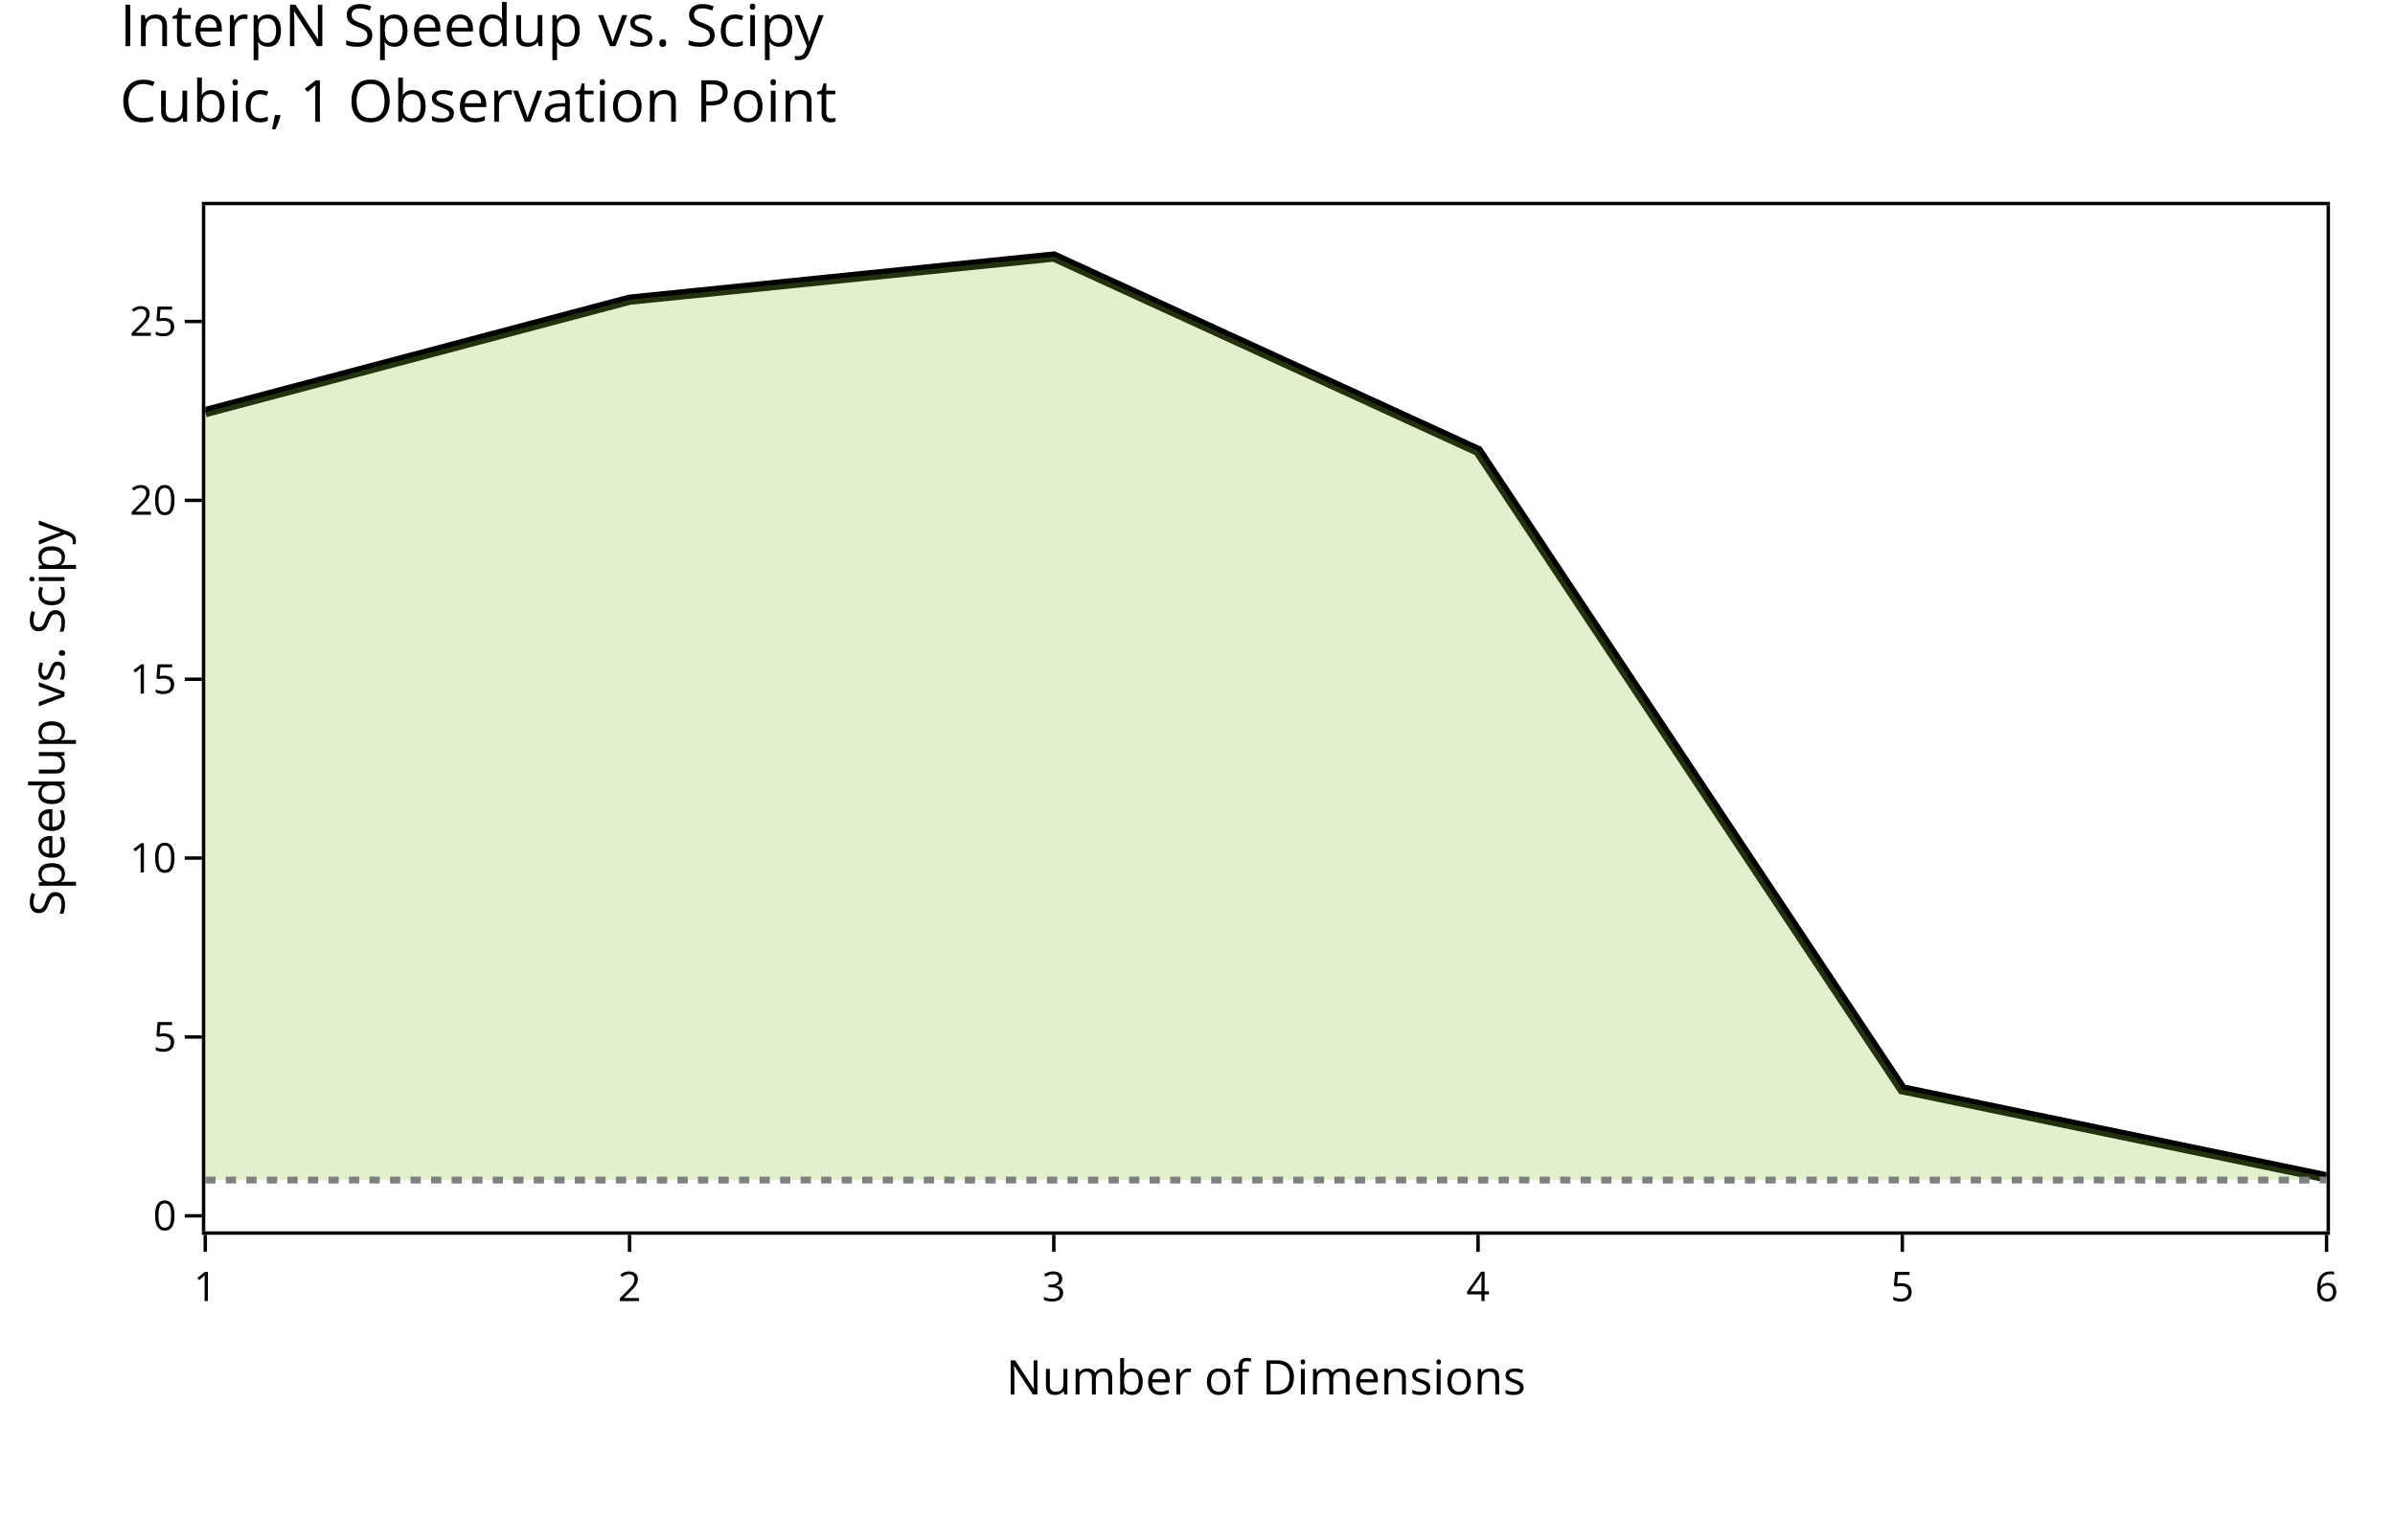
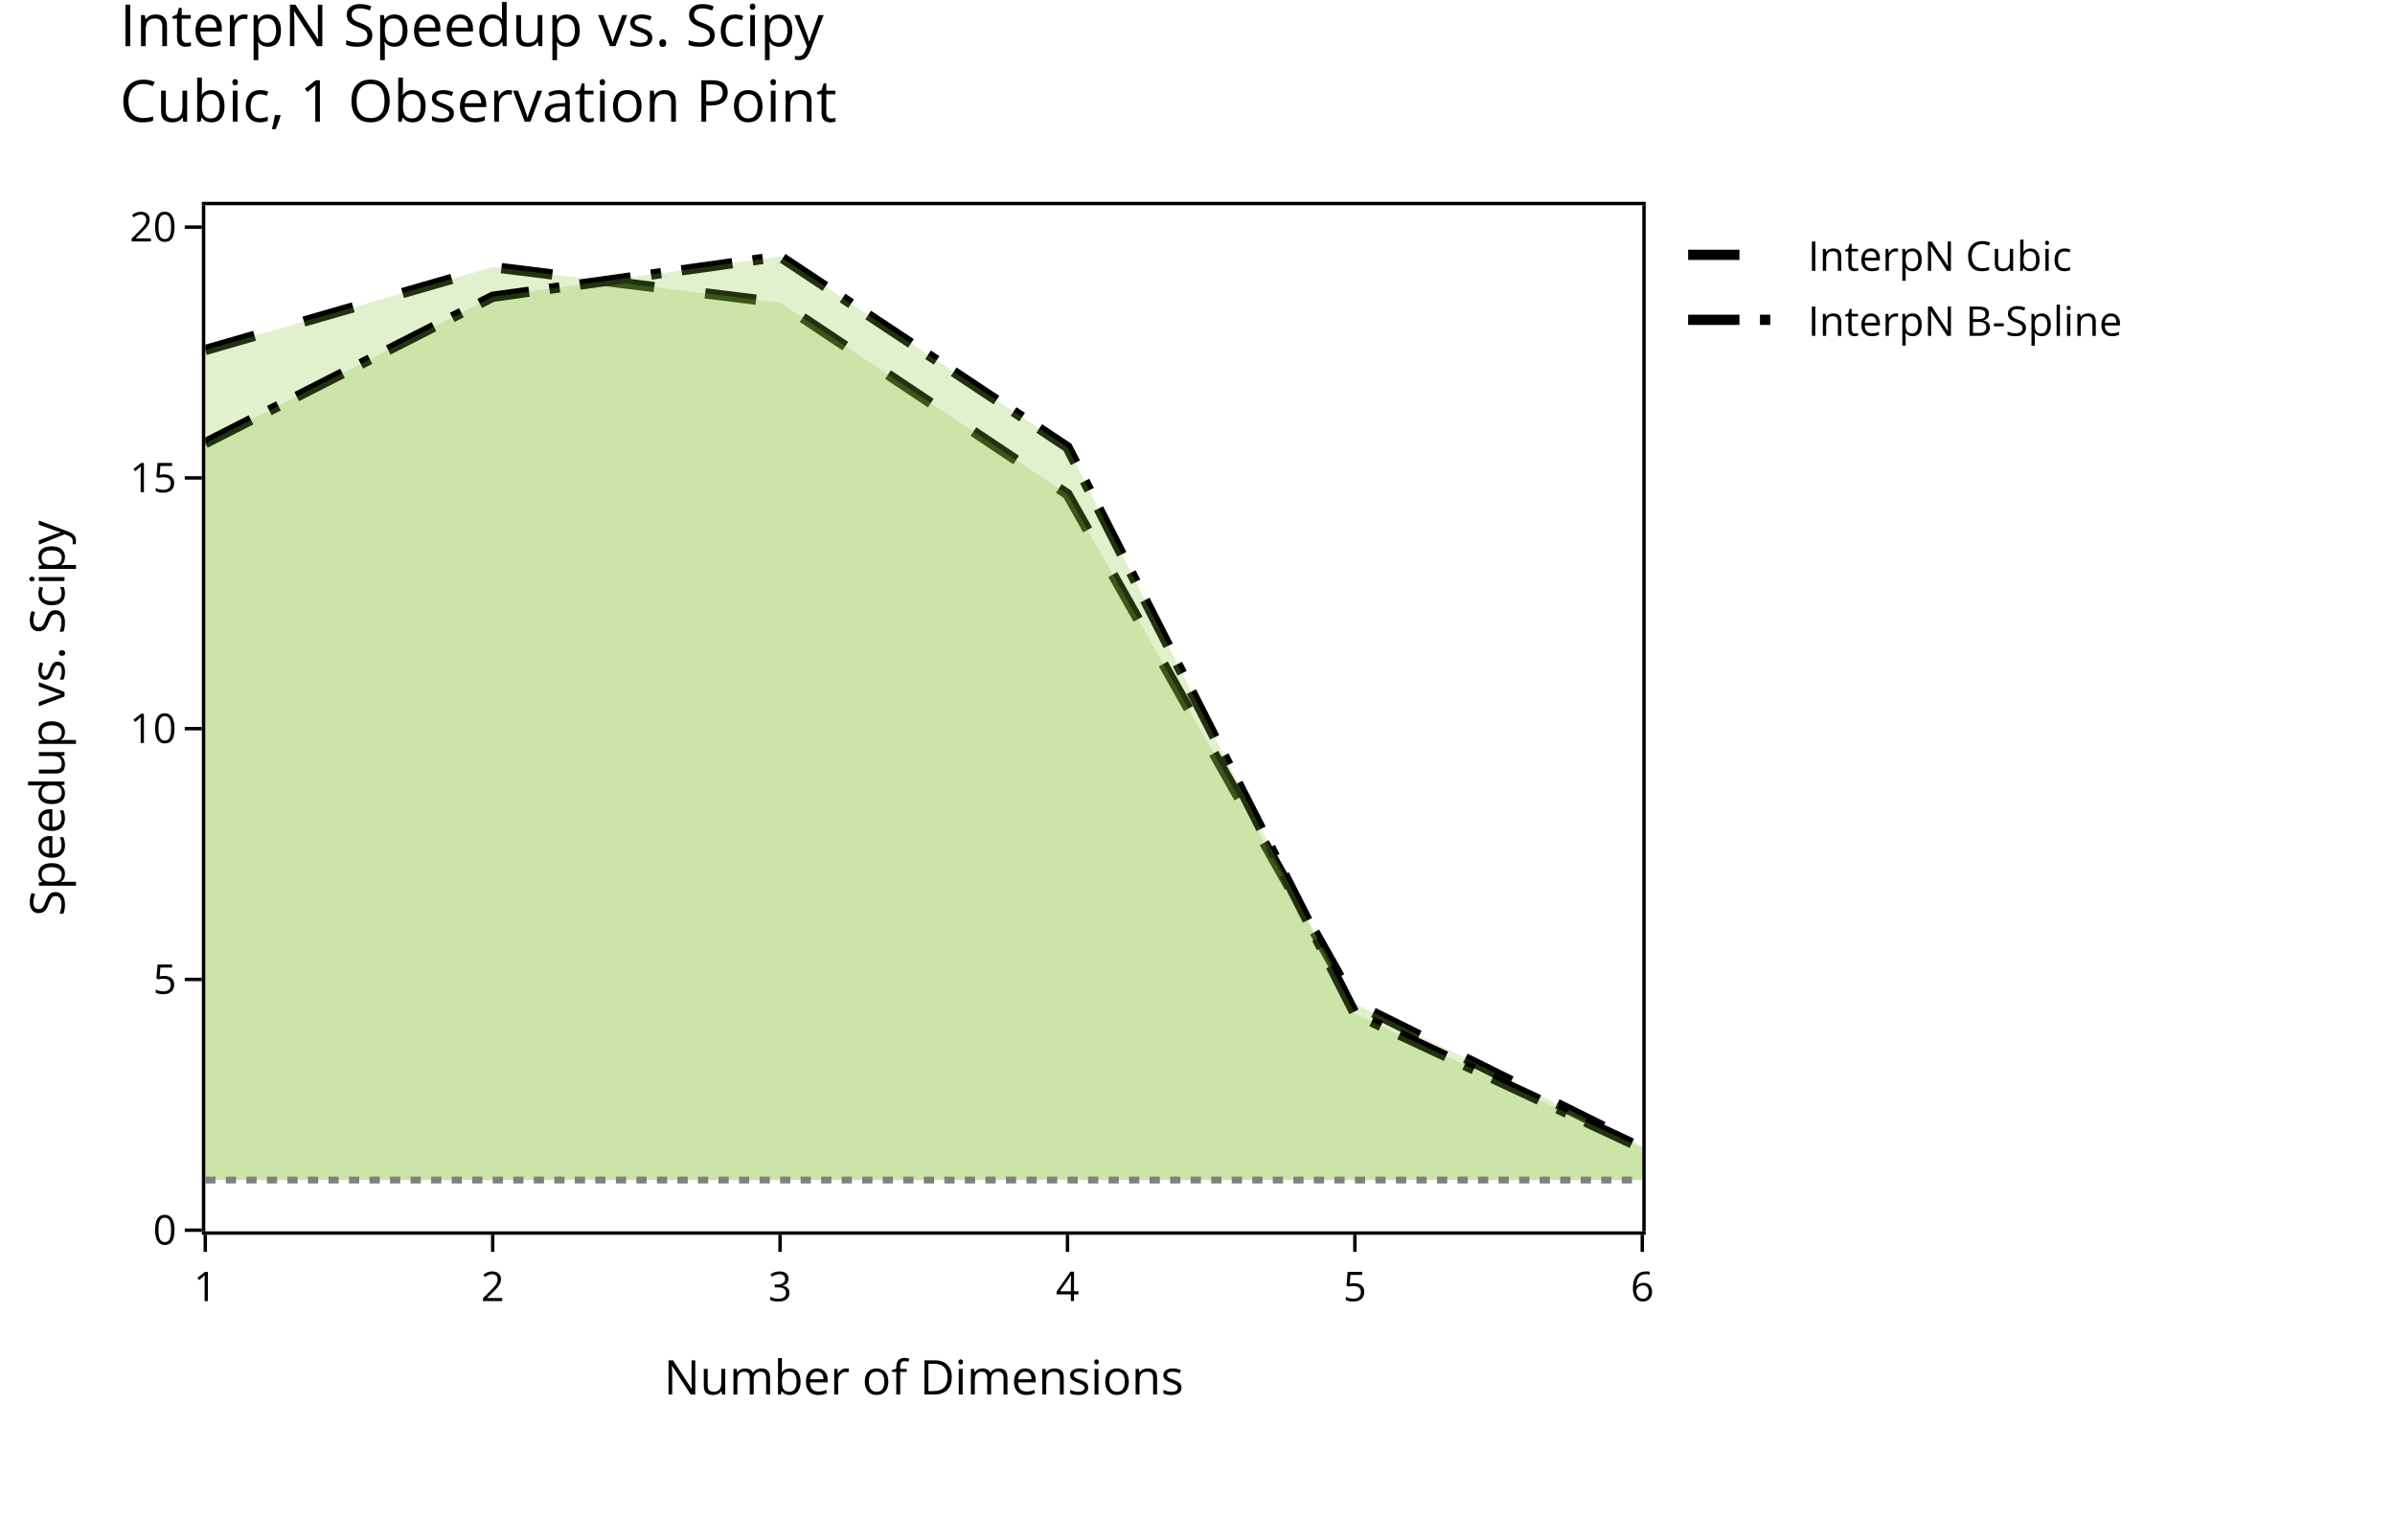
<svg xmlns="http://www.w3.org/2000/svg" class="main-svg" width="700" height="450" style="" viewBox="0 0 700 450">
  <rect x="0" y="0" width="700" height="450" style="fill: rgb(0, 0, 0); fill-opacity: 0;" />
-   <defs id="defs-009da5">
+   <defs id="defs-4da1b0">
    <g class="clips">
-       <clipPath id="clip009da5xyplot" class="plotclip">
-         <rect width="620" height="300" />
-       </clipPath>
-       <clipPath class="axesclip" id="clip009da5x">
-         <rect x="60" y="0" width="620" height="450" />
-       </clipPath>
-       <clipPath class="axesclip" id="clip009da5y">
+       <clipPath id="clip4da1b0xyplot" class="plotclip">
+         <rect width="420" height="300" />
+       </clipPath>
+       <clipPath class="axesclip" id="clip4da1b0x">
+         <rect x="60" y="0" width="420" height="450" />
+       </clipPath>
+       <clipPath class="axesclip" id="clip4da1b0y">
        <rect x="0" y="60" width="700" height="300" />
      </clipPath>
-       <clipPath class="axesclip" id="clip009da5xy">
-         <rect x="60" y="60" width="620" height="300" />
+       <clipPath class="axesclip" id="clip4da1b0xy">
+         <rect x="60" y="60" width="420" height="300" />
      </clipPath>
    </g>
    <g class="gradients" />
    <g class="patterns" />
  </defs>
  <g class="bglayer">
-     <rect class="bg" x="60" y="60" width="620" height="300" style="fill: rgb(0, 0, 0); fill-opacity: 0; stroke-width: 0;" />
+     <rect class="bg" x="60" y="60" width="420" height="300" style="fill: rgb(0, 0, 0); fill-opacity: 0; stroke-width: 0;" />
  </g>
  <g class="layer-below">
    <g class="imagelayer" />
    <g class="shapelayer" />
  </g>
  <g class="cartesianlayer">
    <g class="subplot xy">
      <g class="layer-subplot">
        <g class="shapelayer" />
        <g class="imagelayer" />
      </g>
      <g class="minor-gridlayer">
        <g class="x" />
        <g class="y" />
      </g>
      <g class="gridlayer">
        <g class="x" />
        <g class="y" />
      </g>
      <g class="zerolinelayer" />
      <g class="layer-between">
        <g class="shapelayer" />
        <g class="imagelayer" />
      </g>
      <path class="xlines-below" />
      <path class="ylines-below" />
      <g class="overlines-below" />
      <g class="xaxislayer-below" />
      <g class="yaxislayer-below" />
      <g class="overaxes-below" />
      <g class="overplot">
-         <g class="xy" transform="translate(60,60)" clip-path="url(#clip009da5xyplot)">
+         <g class="xy" transform="translate(60,60)" clip-path="url(#clip4da1b0xyplot)">
          <g class="scatterlayer mlayer">
-             <g class="trace scatter trace82d647" style="stroke-miterlimit: 2; opacity: 1;">
+             <g class="trace scatter traceae3990" style="stroke-miterlimit: 2; opacity: 1;">
              <g class="fills" />
              <g class="errorbars" />
              <g class="lines">
-                 <path class="js-line" d="M0,60.49L124,27.62L248,15L372,71.83L496,258.47L620,284.22" style="vector-effect: none; fill: none; stroke: rgb(0, 0, 0); stroke-opacity: 1; stroke-width: 3px; opacity: 1;" />
-               </g>
-               <g class="points" />
-               <g class="text" />
-             </g>
-             <g class="trace scatter trace03ce87" style="stroke-miterlimit: 2; opacity: 1;">
+                 <path class="js-line" d="M0,42.33L84,18.08L168,28.48L252,84.5L336,233.36L420,275.08" style="vector-effect: none; fill: none; stroke: rgb(0, 0, 0); stroke-opacity: 1; stroke-dasharray: 15px, 15px; stroke-width: 3px; opacity: 1;" />
+               </g>
+               <g class="points" />
+               <g class="text" />
+             </g>
+             <g class="trace scatter tracee785b2" style="stroke-miterlimit: 2; opacity: 1;">
              <g class="fills">
                <g>
-                   <path class="js-fill" d="M0,60.49L124,27.62L248,15L372,71.83L496,258.47L620,284.22L620,285L0,285Z" style="fill: rgb(139, 196, 59); fill-opacity: 0.25; stroke-width: 0;" />
+                   <path class="js-fill" d="M0,42.33L84,18.08L168,28.48L252,84.5L336,233.36L420,275.08L420,285L0,285Z" style="fill: rgb(139, 196, 59); fill-opacity: 0.25; stroke-width: 0;" />
                </g>
              </g>
              <g class="errorbars" />
              <g class="lines">
-                 <path class="js-line" d="M0,60.49L124,27.62L248,15L372,71.83L496,258.47L620,284.22L620,285L0,285" style="vector-effect: none; fill: none; stroke: rgb(239, 85, 59); stroke-opacity: 1; stroke-width: 0px; opacity: 1;" />
+                 <path class="js-line" d="M0,42.33L84,18.08L168,28.48L252,84.5L336,233.36L420,275.08L420,285L0,285" style="vector-effect: none; fill: none; stroke: rgb(239, 85, 59); stroke-opacity: 1; stroke-width: 0px; opacity: 1;" />
+               </g>
+               <g class="points" />
+               <g class="text" />
+             </g>
+             <g class="trace scatter trace36c942" style="stroke-miterlimit: 2; opacity: 1;">
+               <g class="fills" />
+               <g class="errorbars" />
+               <g class="lines">
+                 <path class="js-line" d="M0,69.56L84,26.77L168,15L252,70.76L336,236.38L420,275.69" style="vector-effect: none; fill: none; stroke: rgb(0, 0, 0); stroke-opacity: 1; stroke-dasharray: 15px, 6px, 3px, 6px; stroke-width: 3px; opacity: 1;" />
+               </g>
+               <g class="points" />
+               <g class="text" />
+             </g>
+             <g class="trace scatter trace5c1e17" style="stroke-miterlimit: 2; opacity: 1;">
+               <g class="fills">
+                 <g>
+                   <path class="js-fill" d="M0,69.56L84,26.77L168,15L252,70.76L336,236.38L420,275.69L420,285L0,285Z" style="fill: rgb(139, 196, 59); fill-opacity: 0.25; stroke-width: 0;" />
+                 </g>
+               </g>
+               <g class="errorbars" />
+               <g class="lines">
+                 <path class="js-line" d="M0,69.56L84,26.77L168,15L252,70.76L336,236.38L420,275.69L420,285L0,285" style="vector-effect: none; fill: none; stroke: rgb(171, 99, 250); stroke-opacity: 1; stroke-width: 0px; opacity: 1;" />
              </g>
              <g class="points" />
              <g class="text" />
            </g>
          </g>
        </g>
      </g>
-       <path class="xlines-above crisp" d="M59,360.5H681M59,59.5H681" style="fill: none; stroke-width: 1px; stroke: rgb(0, 0, 0); stroke-opacity: 1;" />
-       <path class="ylines-above crisp" d="M59.5,60V360M680.5,60V360" style="fill: none; stroke-width: 1px; stroke: rgb(0, 0, 0); stroke-opacity: 1;" />
+       <path class="xlines-above crisp" d="M59,360.5H481M59,59.5H481" style="fill: none; stroke-width: 1px; stroke: rgb(0, 0, 0); stroke-opacity: 1;" />
+       <path class="ylines-above crisp" d="M59.5,60V360M480.5,60V360" style="fill: none; stroke-width: 1px; stroke: rgb(0, 0, 0); stroke-opacity: 1;" />
      <g class="overlines-above" />
      <g class="xaxislayer-above">
        <path class="xtick ticks crisp" d="M0,361v5" transform="translate(60,0)" style="stroke: rgb(0, 0, 0); stroke-opacity: 1; stroke-width: 1px;" />
-         <path class="xtick ticks crisp" d="M0,361v5" transform="translate(184,0)" style="stroke: rgb(0, 0, 0); stroke-opacity: 1; stroke-width: 1px;" />
-         <path class="xtick ticks crisp" d="M0,361v5" transform="translate(308,0)" style="stroke: rgb(0, 0, 0); stroke-opacity: 1; stroke-width: 1px;" />
-         <path class="xtick ticks crisp" d="M0,361v5" transform="translate(432,0)" style="stroke: rgb(0, 0, 0); stroke-opacity: 1; stroke-width: 1px;" />
-         <path class="xtick ticks crisp" d="M0,361v5" transform="translate(556,0)" style="stroke: rgb(0, 0, 0); stroke-opacity: 1; stroke-width: 1px;" />
-         <path class="xtick ticks crisp" d="M0,361v5" transform="translate(680,0)" style="stroke: rgb(0, 0, 0); stroke-opacity: 1; stroke-width: 1px;" />
+         <path class="xtick ticks crisp" d="M0,361v5" transform="translate(144,0)" style="stroke: rgb(0, 0, 0); stroke-opacity: 1; stroke-width: 1px;" />
+         <path class="xtick ticks crisp" d="M0,361v5" transform="translate(228,0)" style="stroke: rgb(0, 0, 0); stroke-opacity: 1; stroke-width: 1px;" />
+         <path class="xtick ticks crisp" d="M0,361v5" transform="translate(312,0)" style="stroke: rgb(0, 0, 0); stroke-opacity: 1; stroke-width: 1px;" />
+         <path class="xtick ticks crisp" d="M0,361v5" transform="translate(396,0)" style="stroke: rgb(0, 0, 0); stroke-opacity: 1; stroke-width: 1px;" />
+         <path class="xtick ticks crisp" d="M0,361v5" transform="translate(480,0)" style="stroke: rgb(0, 0, 0); stroke-opacity: 1; stroke-width: 1px;" />
        <g class="xtick">
          <text text-anchor="middle" x="0" y="380.4" transform="translate(60,0)" style="font-family: 'Open Sans', verdana, arial, sans-serif; font-size: 12px; fill: rgb(0, 0, 0); fill-opacity: 1; white-space: pre; opacity: 1;">1</text>
        </g>
        <g class="xtick">
-           <text text-anchor="middle" x="0" y="380.4" style="font-family: 'Open Sans', verdana, arial, sans-serif; font-size: 12px; fill: rgb(0, 0, 0); fill-opacity: 1; white-space: pre; opacity: 1;" transform="translate(184,0)">2</text>
-         </g>
-         <g class="xtick">
-           <text text-anchor="middle" x="0" y="380.4" style="font-family: 'Open Sans', verdana, arial, sans-serif; font-size: 12px; fill: rgb(0, 0, 0); fill-opacity: 1; white-space: pre; opacity: 1;" transform="translate(308,0)">3</text>
-         </g>
-         <g class="xtick">
-           <text text-anchor="middle" x="0" y="380.4" style="font-family: 'Open Sans', verdana, arial, sans-serif; font-size: 12px; fill: rgb(0, 0, 0); fill-opacity: 1; white-space: pre; opacity: 1;" transform="translate(432,0)">4</text>
-         </g>
-         <g class="xtick">
-           <text text-anchor="middle" x="0" y="380.4" style="font-family: 'Open Sans', verdana, arial, sans-serif; font-size: 12px; fill: rgb(0, 0, 0); fill-opacity: 1; white-space: pre; opacity: 1;" transform="translate(556,0)">5</text>
-         </g>
-         <g class="xtick">
-           <text text-anchor="middle" x="0" y="380.4" style="font-family: 'Open Sans', verdana, arial, sans-serif; font-size: 12px; fill: rgb(0, 0, 0); fill-opacity: 1; white-space: pre; opacity: 1;" transform="translate(680,0)">6</text>
+           <text text-anchor="middle" x="0" y="380.4" style="font-family: 'Open Sans', verdana, arial, sans-serif; font-size: 12px; fill: rgb(0, 0, 0); fill-opacity: 1; white-space: pre; opacity: 1;" transform="translate(144,0)">2</text>
+         </g>
+         <g class="xtick">
+           <text text-anchor="middle" x="0" y="380.4" style="font-family: 'Open Sans', verdana, arial, sans-serif; font-size: 12px; fill: rgb(0, 0, 0); fill-opacity: 1; white-space: pre; opacity: 1;" transform="translate(228,0)">3</text>
+         </g>
+         <g class="xtick">
+           <text text-anchor="middle" x="0" y="380.4" style="font-family: 'Open Sans', verdana, arial, sans-serif; font-size: 12px; fill: rgb(0, 0, 0); fill-opacity: 1; white-space: pre; opacity: 1;" transform="translate(312,0)">4</text>
+         </g>
+         <g class="xtick">
+           <text text-anchor="middle" x="0" y="380.4" style="font-family: 'Open Sans', verdana, arial, sans-serif; font-size: 12px; fill: rgb(0, 0, 0); fill-opacity: 1; white-space: pre; opacity: 1;" transform="translate(396,0)">5</text>
+         </g>
+         <g class="xtick">
+           <text text-anchor="middle" x="0" y="380.4" style="font-family: 'Open Sans', verdana, arial, sans-serif; font-size: 12px; fill: rgb(0, 0, 0); fill-opacity: 1; white-space: pre; opacity: 1;" transform="translate(480,0)">6</text>
        </g>
      </g>
      <g class="yaxislayer-above">
-         <path class="ytick ticks crisp" d="M59,0h-5" transform="translate(0,355.46)" style="stroke: rgb(0, 0, 0); stroke-opacity: 1; stroke-width: 1px;" />
-         <path class="ytick ticks crisp" d="M59,0h-5" transform="translate(0,303.17)" style="stroke: rgb(0, 0, 0); stroke-opacity: 1; stroke-width: 1px;" />
-         <path class="ytick ticks crisp" d="M59,0h-5" transform="translate(0,250.87)" style="stroke: rgb(0, 0, 0); stroke-opacity: 1; stroke-width: 1px;" />
-         <path class="ytick ticks crisp" d="M59,0h-5" transform="translate(0,198.58)" style="stroke: rgb(0, 0, 0); stroke-opacity: 1; stroke-width: 1px;" />
-         <path class="ytick ticks crisp" d="M59,0h-5" transform="translate(0,146.29)" style="stroke: rgb(0, 0, 0); stroke-opacity: 1; stroke-width: 1px;" />
-         <path class="ytick ticks crisp" d="M59,0h-5" transform="translate(0,93.99)" style="stroke: rgb(0, 0, 0); stroke-opacity: 1; stroke-width: 1px;" />
-         <g class="ytick">
-           <text text-anchor="end" x="51.6" y="4.2" transform="translate(0,355.46)" style="font-family: 'Open Sans', verdana, arial, sans-serif; font-size: 12px; fill: rgb(0, 0, 0); fill-opacity: 1; white-space: pre; opacity: 1;">0</text>
-         </g>
-         <g class="ytick">
-           <text text-anchor="end" x="51.6" y="4.2" style="font-family: 'Open Sans', verdana, arial, sans-serif; font-size: 12px; fill: rgb(0, 0, 0); fill-opacity: 1; white-space: pre; opacity: 1;" transform="translate(0,303.17)">5</text>
-         </g>
-         <g class="ytick">
-           <text text-anchor="end" x="51.6" y="4.2" style="font-family: 'Open Sans', verdana, arial, sans-serif; font-size: 12px; fill: rgb(0, 0, 0); fill-opacity: 1; white-space: pre; opacity: 1;" transform="translate(0,250.87)">10</text>
-         </g>
-         <g class="ytick">
-           <text text-anchor="end" x="51.6" y="4.2" style="font-family: 'Open Sans', verdana, arial, sans-serif; font-size: 12px; fill: rgb(0, 0, 0); fill-opacity: 1; white-space: pre; opacity: 1;" transform="translate(0,198.58)">15</text>
-         </g>
-         <g class="ytick">
-           <text text-anchor="end" x="51.6" y="4.2" style="font-family: 'Open Sans', verdana, arial, sans-serif; font-size: 12px; fill: rgb(0, 0, 0); fill-opacity: 1; white-space: pre; opacity: 1;" transform="translate(0,146.29)">20</text>
-         </g>
-         <g class="ytick">
-           <text text-anchor="end" x="51.6" y="4.2" style="font-family: 'Open Sans', verdana, arial, sans-serif; font-size: 12px; fill: rgb(0, 0, 0); fill-opacity: 1; white-space: pre; opacity: 1;" transform="translate(0,93.99)">25</text>
+         <path class="ytick ticks crisp" d="M59,0h-5" transform="translate(0,359.66)" style="stroke: rgb(0, 0, 0); stroke-opacity: 1; stroke-width: 1px;" />
+         <path class="ytick ticks crisp" d="M59,0h-5" transform="translate(0,286.35)" style="stroke: rgb(0, 0, 0); stroke-opacity: 1; stroke-width: 1px;" />
+         <path class="ytick ticks crisp" d="M59,0h-5" transform="translate(0,213.03)" style="stroke: rgb(0, 0, 0); stroke-opacity: 1; stroke-width: 1px;" />
+         <path class="ytick ticks crisp" d="M59,0h-5" transform="translate(0,139.72)" style="stroke: rgb(0, 0, 0); stroke-opacity: 1; stroke-width: 1px;" />
+         <path class="ytick ticks crisp" d="M59,0h-5" transform="translate(0,66.4)" style="stroke: rgb(0, 0, 0); stroke-opacity: 1; stroke-width: 1px;" />
+         <g class="ytick">
+           <text text-anchor="end" x="51.6" y="4.2" transform="translate(0,359.66)" style="font-family: 'Open Sans', verdana, arial, sans-serif; font-size: 12px; fill: rgb(0, 0, 0); fill-opacity: 1; white-space: pre; opacity: 1;">0</text>
+         </g>
+         <g class="ytick">
+           <text text-anchor="end" x="51.6" y="4.2" style="font-family: 'Open Sans', verdana, arial, sans-serif; font-size: 12px; fill: rgb(0, 0, 0); fill-opacity: 1; white-space: pre; opacity: 1;" transform="translate(0,286.35)">5</text>
+         </g>
+         <g class="ytick">
+           <text text-anchor="end" x="51.6" y="4.2" style="font-family: 'Open Sans', verdana, arial, sans-serif; font-size: 12px; fill: rgb(0, 0, 0); fill-opacity: 1; white-space: pre; opacity: 1;" transform="translate(0,213.03)">10</text>
+         </g>
+         <g class="ytick">
+           <text text-anchor="end" x="51.6" y="4.2" style="font-family: 'Open Sans', verdana, arial, sans-serif; font-size: 12px; fill: rgb(0, 0, 0); fill-opacity: 1; white-space: pre; opacity: 1;" transform="translate(0,139.72)">15</text>
+         </g>
+         <g class="ytick">
+           <text text-anchor="end" x="51.6" y="4.2" style="font-family: 'Open Sans', verdana, arial, sans-serif; font-size: 12px; fill: rgb(0, 0, 0); fill-opacity: 1; white-space: pre; opacity: 1;" transform="translate(0,66.4)">20</text>
        </g>
      </g>
      <g class="overaxes-above" />
    </g>
  </g>
  <g class="polarlayer" />
  <g class="smithlayer" />
  <g class="ternarylayer" />
  <g class="geolayer" />
  <g class="funnelarealayer" />
  <g class="pielayer" />
  <g class="iciclelayer" />
  <g class="treemaplayer" />
  <g class="sunburstlayer" />
  <g class="glimages" />
-   <defs id="topdefs-009da5">
+   <defs id="topdefs-4da1b0">
    <g class="clips" />
+     <clipPath id="legend4da1b0">
+       <rect width="134" height="48" x="0" y="0" />
+     </clipPath>
  </defs>
  <g class="layer-above">
    <g class="imagelayer" />
    <g class="shapelayer">
-       <g class="shape-group" data-index="0" clip-path="url(#clip009da5y)">
-         <path data-index="0" fill-rule="evenodd" d="M60,345L680,345" style="opacity: 1; stroke: rgb(128, 128, 128); stroke-opacity: 1; fill: rgb(0, 0, 0); fill-opacity: 0; stroke-dasharray: 3px, 3px; stroke-width: 2px;" />
+       <g class="shape-group" data-index="0" clip-path="url(#clip4da1b0y)">
+         <path data-index="0" fill-rule="evenodd" d="M60,345L480,345" style="opacity: 1; stroke: rgb(128, 128, 128); stroke-opacity: 1; fill: rgb(0, 0, 0); fill-opacity: 0; stroke-dasharray: 3px, 3px; stroke-width: 2px;" />
      </g>
    </g>
  </g>
  <g class="infolayer">
+     <g class="legend" pointer-events="all" transform="translate(488.4,60)">
+       <rect class="bg" shape-rendering="crispEdges" width="134" height="48" x="0" y="0" style="stroke: rgb(68, 68, 68); stroke-opacity: 1; fill: rgb(0, 0, 0); fill-opacity: 0; stroke-width: 0px;" />
+       <g class="scrollbox" transform="" clip-path="url(#legend4da1b0)">
+         <g class="groups">
+           <g class="traces" transform="translate(0,14.5)" style="opacity: 1;">
+             <text class="legendtext" text-anchor="start" x="40" y="4.68" style="font-family: 'Open Sans', verdana, arial, sans-serif; font-size: 12px; fill: rgb(0, 0, 0); fill-opacity: 1; white-space: pre;">InterpN Cubic</text>
+             <g class="layers" style="opacity: 1;">
+               <g class="legendfill" />
+               <g class="legendlines">
+                 <path class="js-line" d="M5,0h30" style="fill: none; stroke: rgb(0, 0, 0); stroke-opacity: 1; stroke-dasharray: 15px, 15px; stroke-width: 3px;" />
+               </g>
+               <g class="legendsymbols">
+                 <g class="legendpoints" />
+               </g>
+             </g>
+             <rect class="legendtoggle" x="0" y="-9.5" width="128.375" height="19" style="fill: rgb(0, 0, 0); fill-opacity: 0;" />
+           </g>
+           <g class="traces" transform="translate(0,33.5)" style="opacity: 1;">
+             <text class="legendtext" text-anchor="start" x="40" y="4.68" style="font-family: 'Open Sans', verdana, arial, sans-serif; font-size: 12px; fill: rgb(0, 0, 0); fill-opacity: 1; white-space: pre;">InterpN B-Spline</text>
+             <g class="layers" style="opacity: 1;">
+               <g class="legendfill" />
+               <g class="legendlines">
+                 <path class="js-line" d="M5,0h30" style="fill: none; stroke: rgb(0, 0, 0); stroke-opacity: 1; stroke-dasharray: 15px, 6px, 3px, 6px; stroke-width: 3px;" />
+               </g>
+               <g class="legendsymbols">
+                 <g class="legendpoints" />
+               </g>
+             </g>
+             <rect class="legendtoggle" x="0" y="-9.5" width="128.375" height="19" style="fill: rgb(0, 0, 0); fill-opacity: 0;" />
+           </g>
+         </g>
+       </g>
+       <rect class="scrollbar" rx="20" ry="3" width="0" height="0" x="0" y="0" style="fill: rgb(128, 139, 164); fill-opacity: 1;" />
+     </g>
    <g class="g-gtitle">
      <text class="gtitle" x="35" y="13.5" text-anchor="start" dy="0.7em" style="opacity: 1; font-family: 'Open Sans', verdana, arial, sans-serif; font-size: 17px; fill: rgb(0, 0, 0); fill-opacity: 1; white-space: pre;">
        <tspan class="line" dy="0em" x="35" y="13.5">InterpN Speedup vs. Scipy</tspan>
        <tspan class="line" dy="1.3em" x="35" y="13.5">Cubic, 1 Observation Point</tspan>
      </text>
    </g>
    <g class="g-xtitle">
-       <text class="xtitle" x="370" y="407.706" text-anchor="middle" style="opacity: 1; font-family: 'Open Sans', verdana, arial, sans-serif; font-size: 14px; fill: rgb(0, 0, 0); fill-opacity: 1; white-space: pre;">Number of Dimensions</text>
+       <text class="xtitle" x="270" y="407.706" text-anchor="middle" style="opacity: 1; font-family: 'Open Sans', verdana, arial, sans-serif; font-size: 14px; fill: rgb(0, 0, 0); fill-opacity: 1; white-space: pre;">Number of Dimensions</text>
    </g>
    <g class="g-ytitle">
      <text class="ytitle" transform="rotate(-90,18.85,210)" x="18.85" y="210" text-anchor="middle" style="opacity: 1; font-family: 'Open Sans', verdana, arial, sans-serif; font-size: 14px; fill: rgb(0, 0, 0); fill-opacity: 1; white-space: pre;">Speedup vs. Scipy</text>
    </g>
  </g>
</svg>
